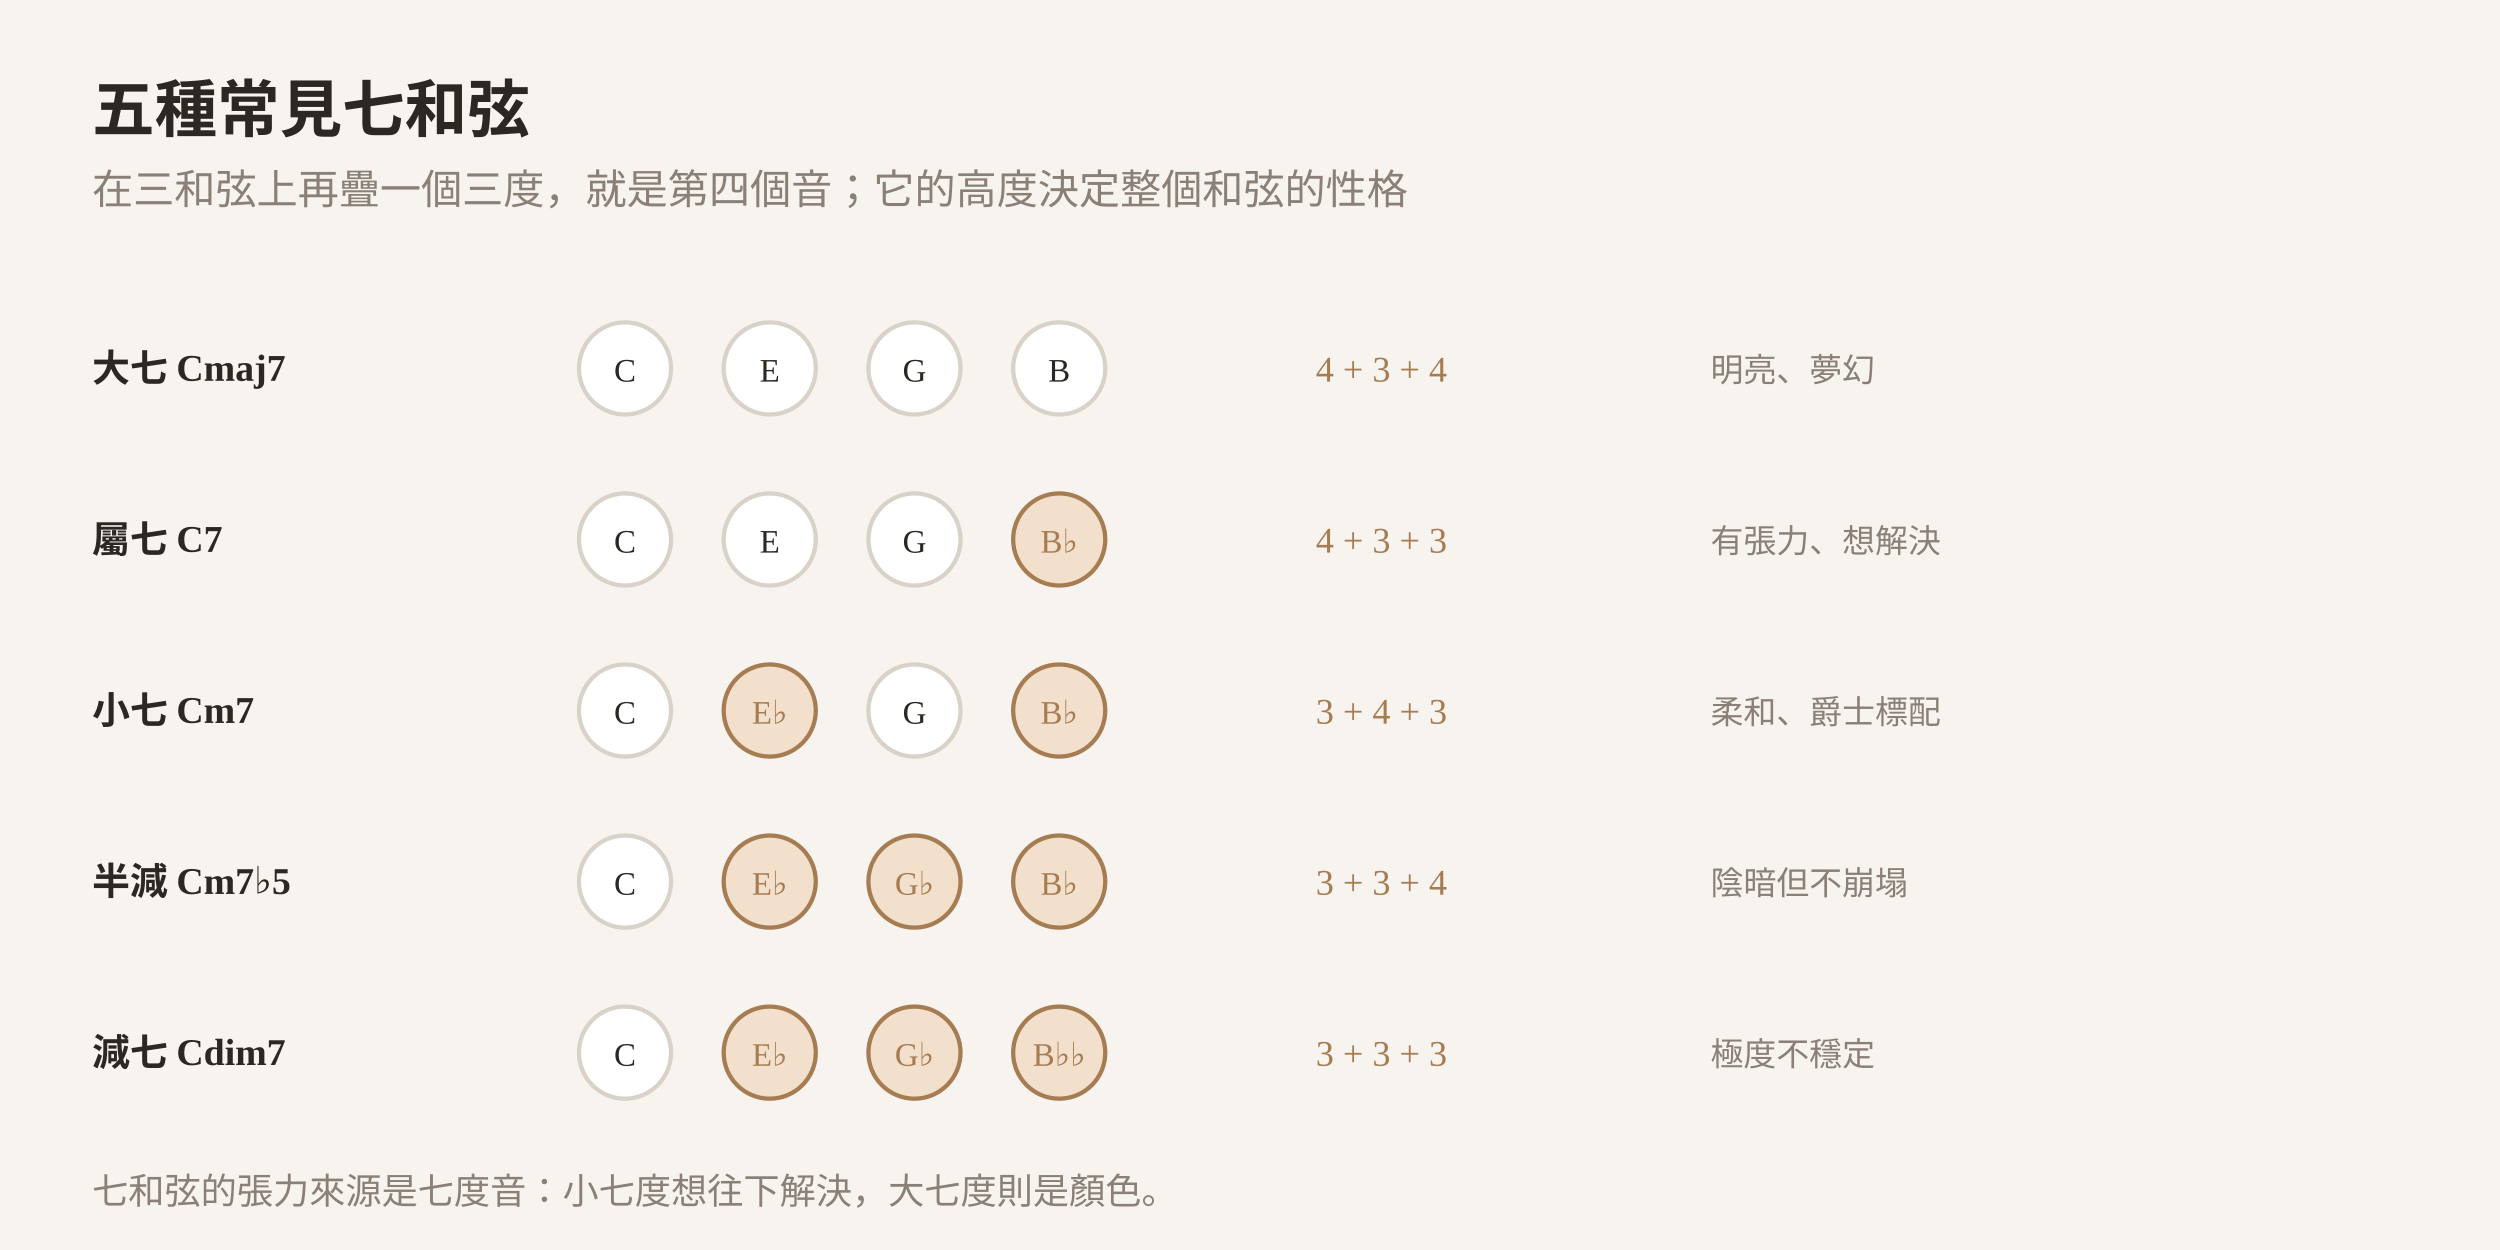
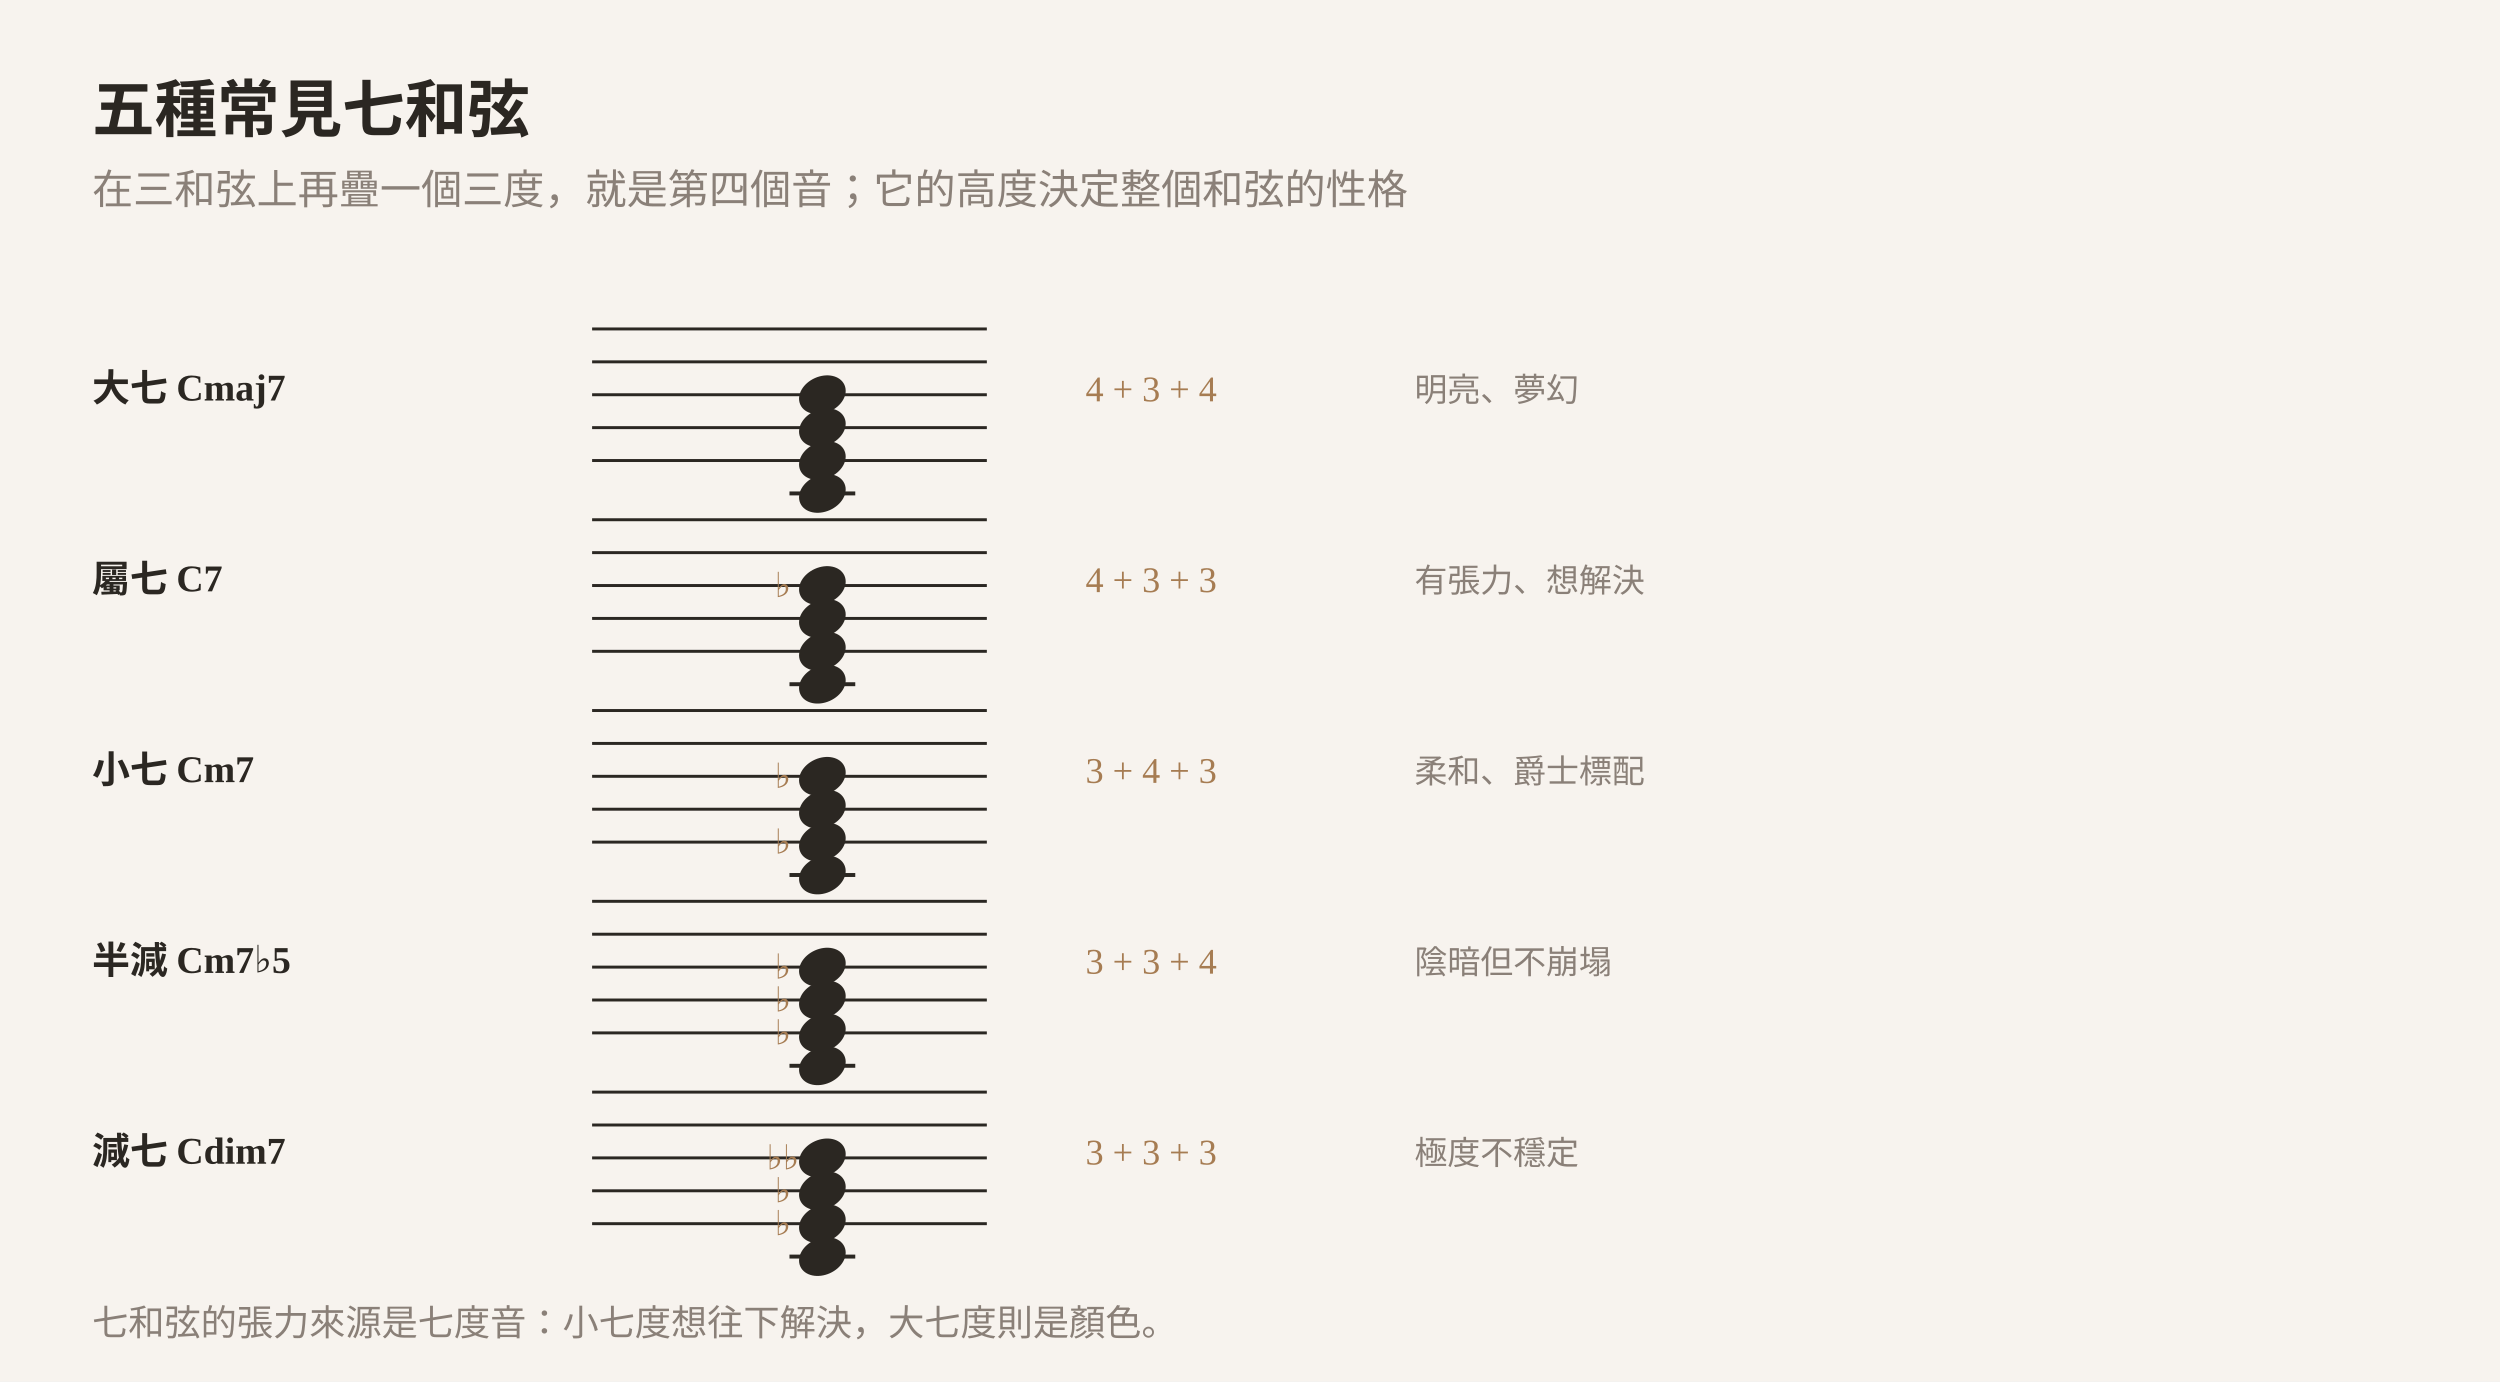
- <svg xmlns="http://www.w3.org/2000/svg" viewBox="0 0 760 380" width="100%" role="img" aria-label="五種常見七和弦">
-   <rect width="760" height="380" fill="#f7f3ee" />
+ <svg xmlns="http://www.w3.org/2000/svg" viewBox="0 0 760 420" width="100%" role="img" aria-label="五種常見七和弦">
+   <rect width="760" height="420" fill="#f7f3ee" />
  <text x="28.0" y="40.0" font-size="19" text-anchor="start" fill="#2b2722" font-weight="700">五種常見七和弦</text>
  <text x="28.0" y="62.0" font-size="12.5" text-anchor="start" fill="#8a8078" font-weight="400">在三和弦上再疊一個三度，就是第四個音；它的高度決定整個和弦的性格</text>
-   <text x="28.0" y="116.0" font-size="11.5" text-anchor="start" fill="#2b2722" font-weight="700">大七 Cmaj7</text>
-   <circle cx="190.0" cy="112.0" r="14.0" fill="#fff" stroke="#d9d2c9" stroke-width="1.3" />
-   <text x="190.0" y="116.0" font-size="10" text-anchor="middle" fill="#2b2722" font-weight="400">C</text>
-   <circle cx="234.0" cy="112.0" r="14.0" fill="#fff" stroke="#d9d2c9" stroke-width="1.3" />
-   <text x="234.0" y="116.0" font-size="10" text-anchor="middle" fill="#2b2722" font-weight="400">E</text>
-   <circle cx="278.0" cy="112.0" r="14.0" fill="#fff" stroke="#d9d2c9" stroke-width="1.3" />
-   <text x="278.0" y="116.0" font-size="10" text-anchor="middle" fill="#2b2722" font-weight="400">G</text>
-   <circle cx="322.0" cy="112.0" r="14.0" fill="#fff" stroke="#d9d2c9" stroke-width="1.3" />
-   <text x="322.0" y="116.0" font-size="10" text-anchor="middle" fill="#2b2722" font-weight="400">B</text>
-   <text x="400.0" y="116.0" font-size="11" text-anchor="start" fill="#A67C52" font-weight="400">4 + 3 + 4</text>
-   <text x="520.0" y="116.0" font-size="10" text-anchor="start" fill="#8a8078" font-weight="400">明亮、夢幻</text>
-   <text x="28.0" y="168.0" font-size="11.5" text-anchor="start" fill="#2b2722" font-weight="700">屬七 C7</text>
-   <circle cx="190.0" cy="164.0" r="14.0" fill="#fff" stroke="#d9d2c9" stroke-width="1.3" />
-   <text x="190.0" y="168.0" font-size="10" text-anchor="middle" fill="#2b2722" font-weight="400">C</text>
-   <circle cx="234.0" cy="164.0" r="14.0" fill="#fff" stroke="#d9d2c9" stroke-width="1.3" />
-   <text x="234.0" y="168.0" font-size="10" text-anchor="middle" fill="#2b2722" font-weight="400">E</text>
-   <circle cx="278.0" cy="164.0" r="14.0" fill="#fff" stroke="#d9d2c9" stroke-width="1.3" />
-   <text x="278.0" y="168.0" font-size="10" text-anchor="middle" fill="#2b2722" font-weight="400">G</text>
-   <circle cx="322.0" cy="164.0" r="14.0" fill="#f2e0cc" stroke="#A67C52" stroke-width="1.3" />
-   <text x="322.0" y="168.0" font-size="10" text-anchor="middle" fill="#A67C52" font-weight="400">B♭</text>
-   <text x="400.0" y="168.0" font-size="11" text-anchor="start" fill="#A67C52" font-weight="400">4 + 3 + 3</text>
-   <text x="520.0" y="168.0" font-size="10" text-anchor="start" fill="#8a8078" font-weight="400">有張力、想解決</text>
-   <text x="28.0" y="220.0" font-size="11.5" text-anchor="start" fill="#2b2722" font-weight="700">小七 Cm7</text>
-   <circle cx="190.0" cy="216.0" r="14.0" fill="#fff" stroke="#d9d2c9" stroke-width="1.3" />
-   <text x="190.0" y="220.0" font-size="10" text-anchor="middle" fill="#2b2722" font-weight="400">C</text>
-   <circle cx="234.0" cy="216.0" r="14.0" fill="#f2e0cc" stroke="#A67C52" stroke-width="1.3" />
-   <text x="234.0" y="220.0" font-size="10" text-anchor="middle" fill="#A67C52" font-weight="400">E♭</text>
-   <circle cx="278.0" cy="216.0" r="14.0" fill="#fff" stroke="#d9d2c9" stroke-width="1.3" />
-   <text x="278.0" y="220.0" font-size="10" text-anchor="middle" fill="#2b2722" font-weight="400">G</text>
-   <circle cx="322.0" cy="216.0" r="14.0" fill="#f2e0cc" stroke="#A67C52" stroke-width="1.3" />
-   <text x="322.0" y="220.0" font-size="10" text-anchor="middle" fill="#A67C52" font-weight="400">B♭</text>
-   <text x="400.0" y="220.0" font-size="11" text-anchor="start" fill="#A67C52" font-weight="400">3 + 4 + 3</text>
-   <text x="520.0" y="220.0" font-size="10" text-anchor="start" fill="#8a8078" font-weight="400">柔和、爵士標配</text>
-   <text x="28.0" y="272.0" font-size="11.5" text-anchor="start" fill="#2b2722" font-weight="700">半減 Cm7♭5</text>
-   <circle cx="190.0" cy="268.0" r="14.0" fill="#fff" stroke="#d9d2c9" stroke-width="1.3" />
-   <text x="190.0" y="272.0" font-size="10" text-anchor="middle" fill="#2b2722" font-weight="400">C</text>
-   <circle cx="234.0" cy="268.0" r="14.0" fill="#f2e0cc" stroke="#A67C52" stroke-width="1.3" />
-   <text x="234.0" y="272.0" font-size="10" text-anchor="middle" fill="#A67C52" font-weight="400">E♭</text>
-   <circle cx="278.0" cy="268.0" r="14.0" fill="#f2e0cc" stroke="#A67C52" stroke-width="1.3" />
-   <text x="278.0" y="272.0" font-size="10" text-anchor="middle" fill="#A67C52" font-weight="400">G♭</text>
-   <circle cx="322.0" cy="268.0" r="14.0" fill="#f2e0cc" stroke="#A67C52" stroke-width="1.3" />
-   <text x="322.0" y="272.0" font-size="10" text-anchor="middle" fill="#A67C52" font-weight="400">B♭</text>
-   <text x="400.0" y="272.0" font-size="11" text-anchor="start" fill="#A67C52" font-weight="400">3 + 3 + 4</text>
-   <text x="520.0" y="272.0" font-size="10" text-anchor="start" fill="#8a8078" font-weight="400">陰暗但不崩塌</text>
-   <text x="28.0" y="324.0" font-size="11.5" text-anchor="start" fill="#2b2722" font-weight="700">減七 Cdim7</text>
-   <circle cx="190.0" cy="320.0" r="14.0" fill="#fff" stroke="#d9d2c9" stroke-width="1.3" />
-   <text x="190.0" y="324.0" font-size="10" text-anchor="middle" fill="#2b2722" font-weight="400">C</text>
-   <circle cx="234.0" cy="320.0" r="14.0" fill="#f2e0cc" stroke="#A67C52" stroke-width="1.3" />
-   <text x="234.0" y="324.0" font-size="10" text-anchor="middle" fill="#A67C52" font-weight="400">E♭</text>
-   <circle cx="278.0" cy="320.0" r="14.0" fill="#f2e0cc" stroke="#A67C52" stroke-width="1.3" />
-   <text x="278.0" y="324.0" font-size="10" text-anchor="middle" fill="#A67C52" font-weight="400">G♭</text>
-   <circle cx="322.0" cy="320.0" r="14.0" fill="#f2e0cc" stroke="#A67C52" stroke-width="1.3" />
-   <text x="322.0" y="324.0" font-size="10" text-anchor="middle" fill="#A67C52" font-weight="400">B♭♭</text>
-   <text x="400.0" y="324.0" font-size="11" text-anchor="start" fill="#A67C52" font-weight="400">3 + 3 + 3</text>
-   <text x="520.0" y="324.0" font-size="10" text-anchor="start" fill="#8a8078" font-weight="400">極度不穩定</text>
-   <text x="28.0" y="366.0" font-size="11" text-anchor="start" fill="#8a8078" font-weight="400">七和弦的張力來源是七度音：小七度想往下解決，大七度則是顏色。</text>
+   <text x="28.0" y="122.0" font-size="11.5" text-anchor="start" fill="#2b2722" font-weight="700">大七 Cmaj7</text>
+   <line x1="180.0" y1="140.0" x2="300.0" y2="140.0" stroke="#2b2722" stroke-width="0.9" />
+   <line x1="180.0" y1="130.0" x2="300.0" y2="130.0" stroke="#2b2722" stroke-width="0.9" />
+   <line x1="180.0" y1="120.0" x2="300.0" y2="120.0" stroke="#2b2722" stroke-width="0.9" />
+   <line x1="180.0" y1="110.0" x2="300.0" y2="110.0" stroke="#2b2722" stroke-width="0.9" />
+   <line x1="180.0" y1="100.0" x2="300.0" y2="100.0" stroke="#2b2722" stroke-width="0.9" />
+   <line x1="240.0" y1="150.0" x2="260.0" y2="150.0" stroke="#2b2722" stroke-width="1.2" />
+   <ellipse cx="250.0" cy="150.0" rx="6.6" ry="4.8" fill="#2b2722" stroke="#2b2722" stroke-width="1.5" transform="rotate(-24 250.0 150.0)" />
+   <ellipse cx="250.0" cy="140.0" rx="6.6" ry="4.8" fill="#2b2722" stroke="#2b2722" stroke-width="1.5" transform="rotate(-24 250.0 140.0)" />
+   <ellipse cx="250.0" cy="130.0" rx="6.6" ry="4.8" fill="#2b2722" stroke="#2b2722" stroke-width="1.5" transform="rotate(-24 250.0 130.0)" />
+   <ellipse cx="250.0" cy="120.0" rx="6.6" ry="4.8" fill="#2b2722" stroke="#2b2722" stroke-width="1.5" transform="rotate(-24 250.0 120.0)" />
+   <line x1="256.2" y1="119.0" x2="256.2" y2="120.0" stroke="#2b2722" stroke-width="1.4" />
+   <text x="330.0" y="122.0" font-size="11" text-anchor="start" fill="#A67C52" font-weight="400">4 + 3 + 4</text>
+   <text x="430.0" y="122.0" font-size="10" text-anchor="start" fill="#8a8078" font-weight="400">明亮、夢幻</text>
+   <text x="28.0" y="180.0" font-size="11.5" text-anchor="start" fill="#2b2722" font-weight="700">屬七 C7</text>
+   <line x1="180.0" y1="198.0" x2="300.0" y2="198.0" stroke="#2b2722" stroke-width="0.9" />
+   <line x1="180.0" y1="188.0" x2="300.0" y2="188.0" stroke="#2b2722" stroke-width="0.9" />
+   <line x1="180.0" y1="178.0" x2="300.0" y2="178.0" stroke="#2b2722" stroke-width="0.9" />
+   <line x1="180.0" y1="168.0" x2="300.0" y2="168.0" stroke="#2b2722" stroke-width="0.9" />
+   <line x1="180.0" y1="158.0" x2="300.0" y2="158.0" stroke="#2b2722" stroke-width="0.9" />
+   <line x1="240.0" y1="208.0" x2="260.0" y2="208.0" stroke="#2b2722" stroke-width="1.2" />
+   <text x="238.0" y="181.5" font-size="10.5" text-anchor="middle" fill="#A67C52" font-weight="700">♭</text>
+   <ellipse cx="250.0" cy="208.0" rx="6.6" ry="4.8" fill="#2b2722" stroke="#2b2722" stroke-width="1.5" transform="rotate(-24 250.0 208.0)" />
+   <ellipse cx="250.0" cy="198.0" rx="6.6" ry="4.8" fill="#2b2722" stroke="#2b2722" stroke-width="1.5" transform="rotate(-24 250.0 198.0)" />
+   <ellipse cx="250.0" cy="188.0" rx="6.6" ry="4.8" fill="#2b2722" stroke="#2b2722" stroke-width="1.5" transform="rotate(-24 250.0 188.0)" />
+   <ellipse cx="250.0" cy="178.0" rx="6.6" ry="4.8" fill="#2b2722" stroke="#2b2722" stroke-width="1.5" transform="rotate(-24 250.0 178.0)" />
+   <line x1="256.2" y1="177.0" x2="256.2" y2="178.0" stroke="#2b2722" stroke-width="1.4" />
+   <text x="330.0" y="180.0" font-size="11" text-anchor="start" fill="#A67C52" font-weight="400">4 + 3 + 3</text>
+   <text x="430.0" y="180.0" font-size="10" text-anchor="start" fill="#8a8078" font-weight="400">有張力、想解決</text>
+   <text x="28.0" y="238.0" font-size="11.5" text-anchor="start" fill="#2b2722" font-weight="700">小七 Cm7</text>
+   <line x1="180.0" y1="256.0" x2="300.0" y2="256.0" stroke="#2b2722" stroke-width="0.9" />
+   <line x1="180.0" y1="246.0" x2="300.0" y2="246.0" stroke="#2b2722" stroke-width="0.9" />
+   <line x1="180.0" y1="236.0" x2="300.0" y2="236.0" stroke="#2b2722" stroke-width="0.9" />
+   <line x1="180.0" y1="226.0" x2="300.0" y2="226.0" stroke="#2b2722" stroke-width="0.9" />
+   <line x1="180.0" y1="216.0" x2="300.0" y2="216.0" stroke="#2b2722" stroke-width="0.9" />
+   <line x1="240.0" y1="266.0" x2="260.0" y2="266.0" stroke="#2b2722" stroke-width="1.2" />
+   <text x="238.0" y="259.5" font-size="10.5" text-anchor="middle" fill="#A67C52" font-weight="700">♭</text>
+   <text x="238.0" y="239.5" font-size="10.5" text-anchor="middle" fill="#A67C52" font-weight="700">♭</text>
+   <ellipse cx="250.0" cy="266.0" rx="6.6" ry="4.8" fill="#2b2722" stroke="#2b2722" stroke-width="1.5" transform="rotate(-24 250.0 266.0)" />
+   <ellipse cx="250.0" cy="256.0" rx="6.6" ry="4.8" fill="#2b2722" stroke="#2b2722" stroke-width="1.5" transform="rotate(-24 250.0 256.0)" />
+   <ellipse cx="250.0" cy="246.0" rx="6.6" ry="4.8" fill="#2b2722" stroke="#2b2722" stroke-width="1.5" transform="rotate(-24 250.0 246.0)" />
+   <ellipse cx="250.0" cy="236.0" rx="6.6" ry="4.8" fill="#2b2722" stroke="#2b2722" stroke-width="1.5" transform="rotate(-24 250.0 236.0)" />
+   <line x1="256.2" y1="235.0" x2="256.2" y2="236.0" stroke="#2b2722" stroke-width="1.4" />
+   <text x="330.0" y="238.0" font-size="11" text-anchor="start" fill="#A67C52" font-weight="400">3 + 4 + 3</text>
+   <text x="430.0" y="238.0" font-size="10" text-anchor="start" fill="#8a8078" font-weight="400">柔和、爵士標配</text>
+   <text x="28.0" y="296.0" font-size="11.5" text-anchor="start" fill="#2b2722" font-weight="700">半減 Cm7♭5</text>
+   <line x1="180.0" y1="314.0" x2="300.0" y2="314.0" stroke="#2b2722" stroke-width="0.9" />
+   <line x1="180.0" y1="304.0" x2="300.0" y2="304.0" stroke="#2b2722" stroke-width="0.9" />
+   <line x1="180.0" y1="294.0" x2="300.0" y2="294.0" stroke="#2b2722" stroke-width="0.9" />
+   <line x1="180.0" y1="284.0" x2="300.0" y2="284.0" stroke="#2b2722" stroke-width="0.9" />
+   <line x1="180.0" y1="274.0" x2="300.0" y2="274.0" stroke="#2b2722" stroke-width="0.9" />
+   <line x1="240.0" y1="324.0" x2="260.0" y2="324.0" stroke="#2b2722" stroke-width="1.2" />
+   <text x="238.0" y="317.5" font-size="10.5" text-anchor="middle" fill="#A67C52" font-weight="700">♭</text>
+   <text x="238.0" y="307.5" font-size="10.5" text-anchor="middle" fill="#A67C52" font-weight="700">♭</text>
+   <text x="238.0" y="297.5" font-size="10.5" text-anchor="middle" fill="#A67C52" font-weight="700">♭</text>
+   <ellipse cx="250.0" cy="324.0" rx="6.6" ry="4.8" fill="#2b2722" stroke="#2b2722" stroke-width="1.5" transform="rotate(-24 250.0 324.0)" />
+   <ellipse cx="250.0" cy="314.0" rx="6.6" ry="4.8" fill="#2b2722" stroke="#2b2722" stroke-width="1.5" transform="rotate(-24 250.0 314.0)" />
+   <ellipse cx="250.0" cy="304.0" rx="6.6" ry="4.8" fill="#2b2722" stroke="#2b2722" stroke-width="1.5" transform="rotate(-24 250.0 304.0)" />
+   <ellipse cx="250.0" cy="294.0" rx="6.6" ry="4.8" fill="#2b2722" stroke="#2b2722" stroke-width="1.5" transform="rotate(-24 250.0 294.0)" />
+   <line x1="256.2" y1="293.0" x2="256.2" y2="294.0" stroke="#2b2722" stroke-width="1.4" />
+   <text x="330.0" y="296.0" font-size="11" text-anchor="start" fill="#A67C52" font-weight="400">3 + 3 + 4</text>
+   <text x="430.0" y="296.0" font-size="10" text-anchor="start" fill="#8a8078" font-weight="400">陰暗但不崩塌</text>
+   <text x="28.0" y="354.0" font-size="11.5" text-anchor="start" fill="#2b2722" font-weight="700">減七 Cdim7</text>
+   <line x1="180.0" y1="372.0" x2="300.0" y2="372.0" stroke="#2b2722" stroke-width="0.9" />
+   <line x1="180.0" y1="362.0" x2="300.0" y2="362.0" stroke="#2b2722" stroke-width="0.9" />
+   <line x1="180.0" y1="352.0" x2="300.0" y2="352.0" stroke="#2b2722" stroke-width="0.9" />
+   <line x1="180.0" y1="342.0" x2="300.0" y2="342.0" stroke="#2b2722" stroke-width="0.9" />
+   <line x1="180.0" y1="332.0" x2="300.0" y2="332.0" stroke="#2b2722" stroke-width="0.9" />
+   <line x1="240.0" y1="382.0" x2="260.0" y2="382.0" stroke="#2b2722" stroke-width="1.2" />
+   <text x="238.0" y="375.5" font-size="10.5" text-anchor="middle" fill="#A67C52" font-weight="700">♭</text>
+   <text x="238.0" y="365.5" font-size="10.5" text-anchor="middle" fill="#A67C52" font-weight="700">♭</text>
+   <text x="238.0" y="355.5" font-size="10.5" text-anchor="middle" fill="#A67C52" font-weight="700">♭♭</text>
+   <ellipse cx="250.0" cy="382.0" rx="6.6" ry="4.8" fill="#2b2722" stroke="#2b2722" stroke-width="1.5" transform="rotate(-24 250.0 382.0)" />
+   <ellipse cx="250.0" cy="372.0" rx="6.6" ry="4.8" fill="#2b2722" stroke="#2b2722" stroke-width="1.5" transform="rotate(-24 250.0 372.0)" />
+   <ellipse cx="250.0" cy="362.0" rx="6.6" ry="4.8" fill="#2b2722" stroke="#2b2722" stroke-width="1.5" transform="rotate(-24 250.0 362.0)" />
+   <ellipse cx="250.0" cy="352.0" rx="6.6" ry="4.8" fill="#2b2722" stroke="#2b2722" stroke-width="1.5" transform="rotate(-24 250.0 352.0)" />
+   <line x1="256.2" y1="351.0" x2="256.2" y2="352.0" stroke="#2b2722" stroke-width="1.4" />
+   <text x="330.0" y="354.0" font-size="11" text-anchor="start" fill="#A67C52" font-weight="400">3 + 3 + 3</text>
+   <text x="430.0" y="354.0" font-size="10" text-anchor="start" fill="#8a8078" font-weight="400">極度不穩定</text>
+   <text x="28.0" y="406.0" font-size="11" text-anchor="start" fill="#8a8078" font-weight="400">七和弦的張力來源是七度音：小七度想往下解決，大七度則是顏色。</text>
</svg>
